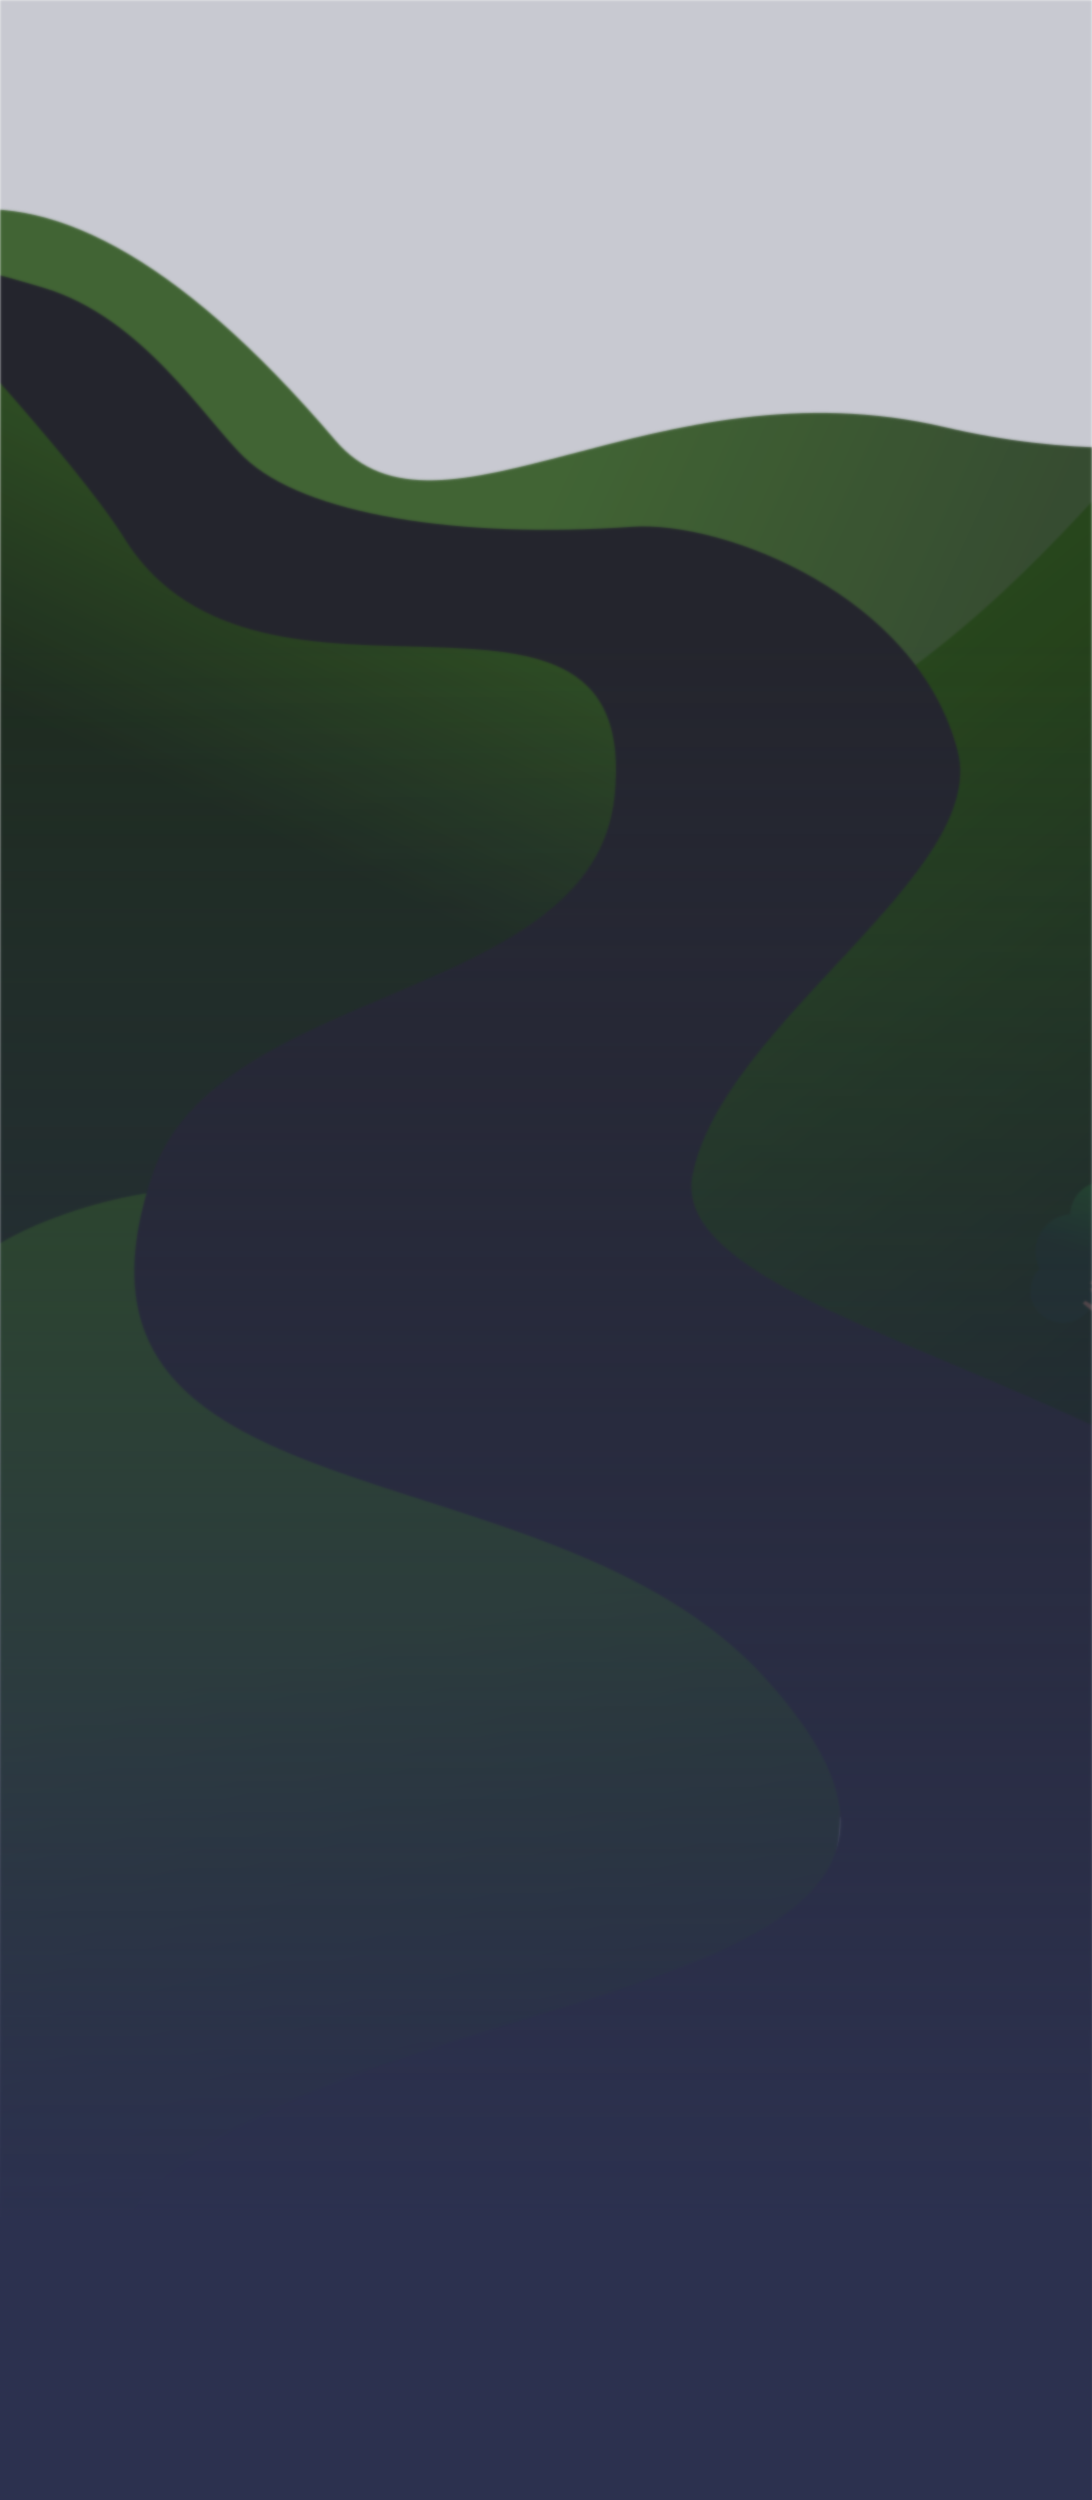
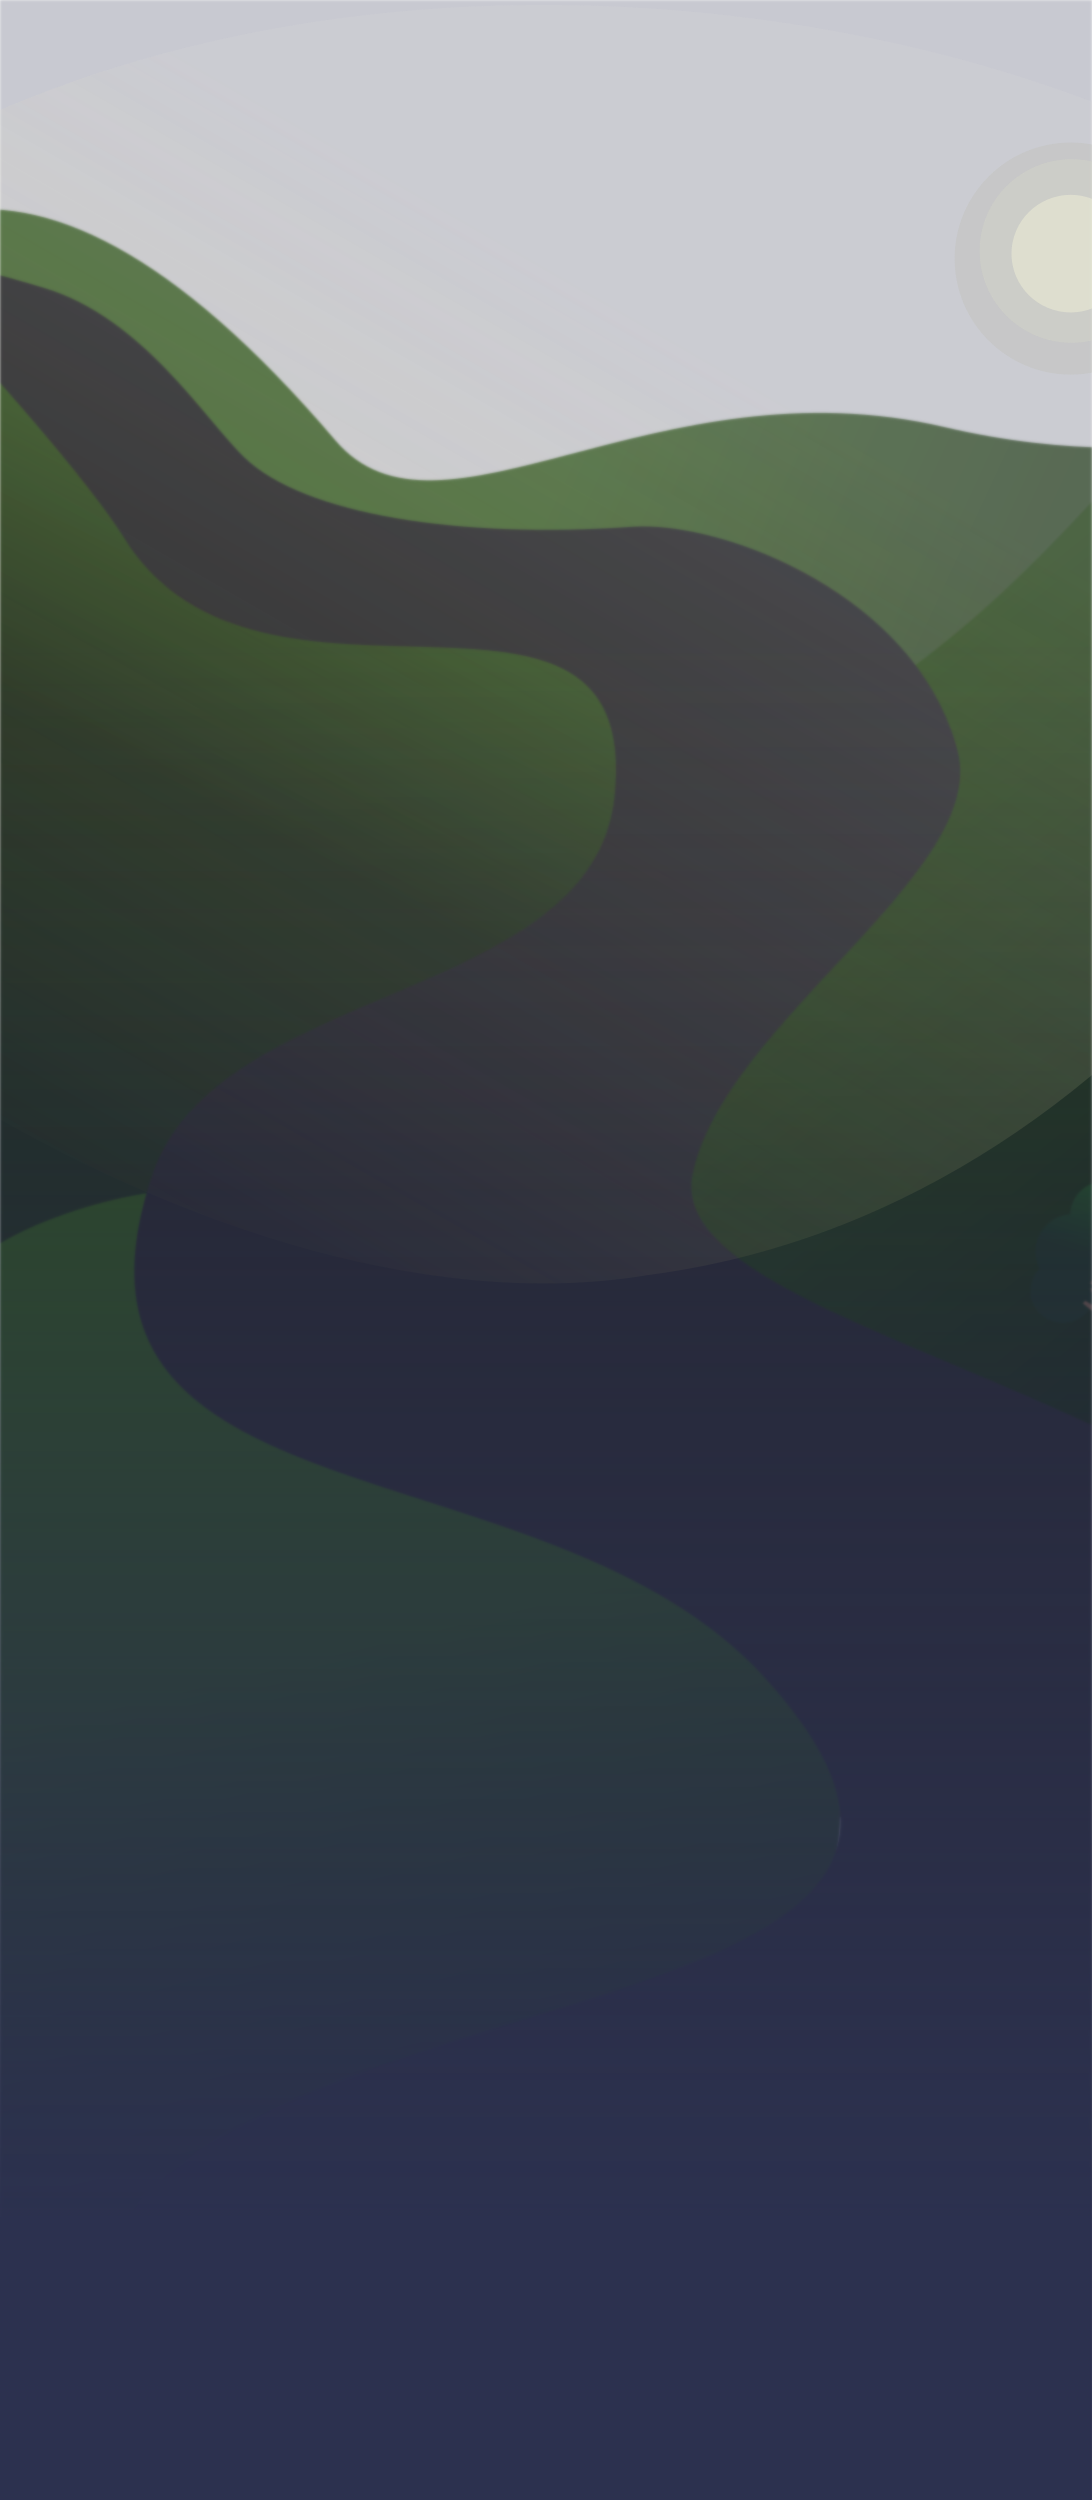
<svg xmlns="http://www.w3.org/2000/svg" width="1440" height="3297" viewBox="0 0 1440 3297" fill="none">
  <g filter="url(#filter0_f_0_1)">
    <path d="M-652.365 1437.74C-991.525 1621.19 -236.865 2396.58 -236.865 2396.58H1583.69L1791 532.71C1791 532.71 1570.15 639.24 1245.78 563.285C864.5 474.005 579.303 741.581 442.5 581C-415 -425.54 -536.348 1374.99 -652.365 1437.74Z" fill="url(#paint0_linear_0_1)" />
    <path d="M435.302 1130.53C223.712 1361.17 -69 2073.71 -69 2073.71H1804L1803.42 381.089C1803.42 381.089 1713.61 362.178 1613.16 471.015C1445.24 652.945 1352.62 773.463 1177.94 898.872C895.593 1101.57 706.488 834.928 435.302 1130.53Z" fill="url(#paint1_linear_0_1)" />
    <g filter="url(#filter1_d_0_1)">
      <path d="M916.69 962.517C1301.2 1102.63 393.5 1843.78 393.5 1843.78L-568.001 1721.48V1028.21C-568.001 1028.21 -420.633 567.469 -114.039 390.378C52.335 294.278 98.384 457.319 262.999 571.233C529.069 755.355 785.159 914.588 916.69 962.517Z" fill="url(#paint2_linear_0_1)" />
    </g>
    <path d="M61.001 1610.18C-544.499 1847.45 -327.999 3304.06 -327.999 3304.06H1349L1429.5 3156.33C1429.5 3156.33 934.501 2683.99 1036.5 2566.58C1146.48 2439.98 1099.5 2330.54 1087 2307.3C948.621 2050.06 614.296 1393.38 61.001 1610.18Z" fill="url(#paint3_linear_0_1)" />
    <path d="M810.501 1050.05C846.939 692.169 343.97 996.812 164.501 710.658C97.001 603.033 -113.657 379.833 -113.657 379.833C-138.855 331.509 -70.999 340.624 58.501 379.833C188.001 419.042 269.133 551.793 322.001 603.033C400.501 679.118 607.501 710.658 833.343 694.759C954.642 686.22 1210.5 785.874 1263 990.729C1304.14 1151.27 952.564 1349.75 913.343 1549.65C874.122 1749.54 1608.03 1829.43 1841.84 2171.55C2007.34 2413.71 2170.34 2738.42 1987.84 3217.23C1853.98 3568.41 1739.34 3569.45 1739.34 3569.45H281.001C281.001 3569.45 234.933 3638.76 123.343 3164.64C-22.492 2545.02 1509.34 2758.6 1006.84 2210.69C716.69 1894.31 42.675 2019.36 200.843 1549.65C286.526 1295.19 782.697 1323.12 810.501 1050.05Z" fill="url(#paint4_linear_0_1)" />
    <path fill-rule="evenodd" clip-rule="evenodd" d="M1411.54 1601.37L1411.54 1601.47C1385.87 1603.15 1365.57 1624.35 1365.57 1650.26C1365.57 1658.41 1367.57 1666.09 1371.12 1672.84C1363.62 1680.48 1359 1690.92 1359 1702.42C1359 1725.83 1378.11 1744.8 1401.69 1744.8C1424.12 1744.8 1442.52 1727.62 1444.24 1705.79C1446.82 1703.89 1449.1 1701.62 1451.02 1699.07C1457.64 1703.26 1465.5 1705.68 1473.93 1705.68C1477.07 1705.68 1480.13 1705.35 1483.07 1704.71C1485.2 1707.75 1487.84 1710.42 1490.87 1712.58C1494.22 1734.51 1513.29 1751.32 1536.32 1751.32C1561.71 1751.32 1582.29 1730.89 1582.29 1705.68C1582.29 1686.03 1569.77 1669.27 1552.22 1662.85C1558.7 1654.98 1562.59 1644.93 1562.59 1633.97C1562.59 1608.76 1542.01 1588.33 1516.62 1588.33C1515.9 1588.33 1515.18 1588.35 1514.46 1588.38C1508.02 1569.5 1487.9 1555.73 1464.08 1555.73C1435.06 1555.73 1411.54 1576.16 1411.54 1601.37Z" fill="url(#paint5_linear_0_1)" />
    <path d="M1480.5 1679.6H1483.78L1480.5 1705.68V1725.24L1487.06 1718.72L1500.2 1708.94H1506.77C1506.77 1708.94 1504.47 1711.31 1500.2 1715.46C1495.92 1719.61 1493.63 1725.24 1493.63 1725.24C1493.63 1725.24 1496.91 1725.24 1503.48 1728.5L1510.05 1731.76H1487.06C1487.06 1731.76 1483.78 1731.76 1480.5 1738.27C1477.21 1744.79 1477.21 1744.79 1477.21 1751.31C1477.21 1757.83 1480.5 1875.19 1480.5 1875.19H1460.79C1460.79 1875.19 1467.36 1767.61 1464.08 1754.57C1460.79 1741.53 1447.66 1735.02 1447.66 1735.02L1427.96 1718.72L1431.24 1715.46L1447.66 1725.24L1437.81 1699.16H1441.09L1457.51 1731.76L1467.36 1738.27C1467.36 1738.27 1457.51 1715.46 1454.23 1708.94C1450.94 1702.42 1437.81 1692.64 1437.81 1692.64L1441.09 1686.12L1457.51 1699.16L1460.79 1686.12H1464.08L1460.79 1705.68L1470.64 1718.72L1480.5 1679.6Z" fill="#846044" />
    <rect width="1776" height="3930.77" transform="translate(-33 -358)" fill="#2D314D" fill-opacity="0.26" />
  </g>
  <rect width="1440" height="3297" fill="url(#paint6_linear_0_1)" />
+   <g opacity="0.75">
+     <path d="M1906.34 537.269C1947.02 851.142 1546.33 1591.88 854.273 1681.59C254.887 1781.81 -559.15 1175.99 -599.835 862.118C-640.519 548.245 -236.061 112.705 456 23C1148.06 -66.705 1865.66 223.396 1906.34 537.269Z" fill="url(#paint7_linear_0_1)" fill-opacity="0.29" />
+     <circle cx="1412" cy="341" r="153" fill="#BBB9A9" fill-opacity="0.33" />
+     <circle cx="1413" cy="331" r="121" fill="#D3D3C4" fill-opacity="0.6" />
+     <ellipse cx="1412" cy="334.5" rx="78" ry="77.5" fill="#E5E6CF" />
+   </g>
  <defs>
    <filter id="filter0_f_0_1" x="-744" y="-362" width="2816.18" height="3939" filterUnits="userSpaceOnUse" color-interpolation-filters="sRGB">
      <feFlood flood-opacity="0" result="BackgroundImageFix" />
      <feBlend mode="normal" in="SourceGraphic" in2="BackgroundImageFix" result="shape" />
      <feGaussianBlur stdDeviation="2" result="effect1_foregroundBlur_0_1" />
    </filter>
    <filter id="filter1_d_0_1" x="-570.031" y="361.262" width="1583.69" height="1486.58" filterUnits="userSpaceOnUse" color-interpolation-filters="sRGB">
      <feFlood flood-opacity="0" result="BackgroundImageFix" />
      <feColorMatrix in="SourceAlpha" type="matrix" values="0 0 0 0 0 0 0 0 0 0 0 0 0 0 0 0 0 0 127 0" result="hardAlpha" />
      <feOffset dy="2.03" />
      <feGaussianBlur stdDeviation="1.015" />
      <feComposite in2="hardAlpha" operator="out" />
      <feColorMatrix type="matrix" values="0 0 0 0 0 0 0 0 0 0 0 0 0 0 0 0 0 0 0.25 0" />
      <feBlend mode="normal" in2="BackgroundImageFix" result="effect1_dropShadow_0_1" />
      <feBlend mode="normal" in="SourceGraphic" in2="effect1_dropShadow_0_1" result="shape" />
    </filter>
    <linearGradient id="paint0_linear_0_1" x1="759.848" y1="581.199" x2="1327.1" y2="843.614" gradientUnits="userSpaceOnUse">
      <stop stop-color="#49772B" />
      <stop offset="1" stop-color="#3A5627" />
    </linearGradient>
    <linearGradient id="paint1_linear_0_1" x1="867.068" y1="1147.08" x2="1796.8" y2="2301.54" gradientUnits="userSpaceOnUse">
      <stop stop-color="#264E0B" />
      <stop offset="1" stop-color="#060D01" />
    </linearGradient>
    <linearGradient id="paint2_linear_0_1" x1="284.446" y1="341.993" x2="2.077" y2="931.314" gradientUnits="userSpaceOnUse">
      <stop stop-color="#3E7718" />
      <stop offset="1" stop-color="#1A2B0F" />
    </linearGradient>
    <linearGradient id="paint3_linear_0_1" x1="656.388" y1="2121.47" x2="924.212" y2="3222.66" gradientUnits="userSpaceOnUse">
      <stop stop-color="#2C5A0E" />
      <stop offset="0.609" stop-color="#193506" />
      <stop offset="1" stop-color="#2D314D" />
    </linearGradient>
    <linearGradient id="paint4_linear_0_1" x1="974.663" y1="346.92" x2="975.168" y2="3631.47" gradientUnits="userSpaceOnUse">
      <stop offset="0.817" stop-color="#222222" />
      <stop offset="0.902" stop-color="#2D314D" />
    </linearGradient>
    <linearGradient id="paint5_linear_0_1" x1="1459.5" y1="1531.56" x2="1397.6" y2="1733.29" gradientUnits="userSpaceOnUse">
      <stop stop-color="#1D6511" />
      <stop offset="0.589" stop-color="#152F11" />
    </linearGradient>
    <linearGradient id="paint6_linear_0_1" x1="720" y1="840.989" x2="720" y2="2935.67" gradientUnits="userSpaceOnUse">
      <stop stop-color="#2C314F" stop-opacity="0" />
      <stop offset="1" stop-color="#2C314F" />
    </linearGradient>
+     <linearGradient id="paint7_linear_0_1" x1="1257.95" y1="634.599" x2="551.075" y2="1863.71" gradientUnits="userSpaceOnUse">
+       <stop stop-color="#D6D6D6" />
+       <stop offset="1" stop-color="#FFE974" stop-opacity="0" />
+     </linearGradient>
  </defs>
</svg>
